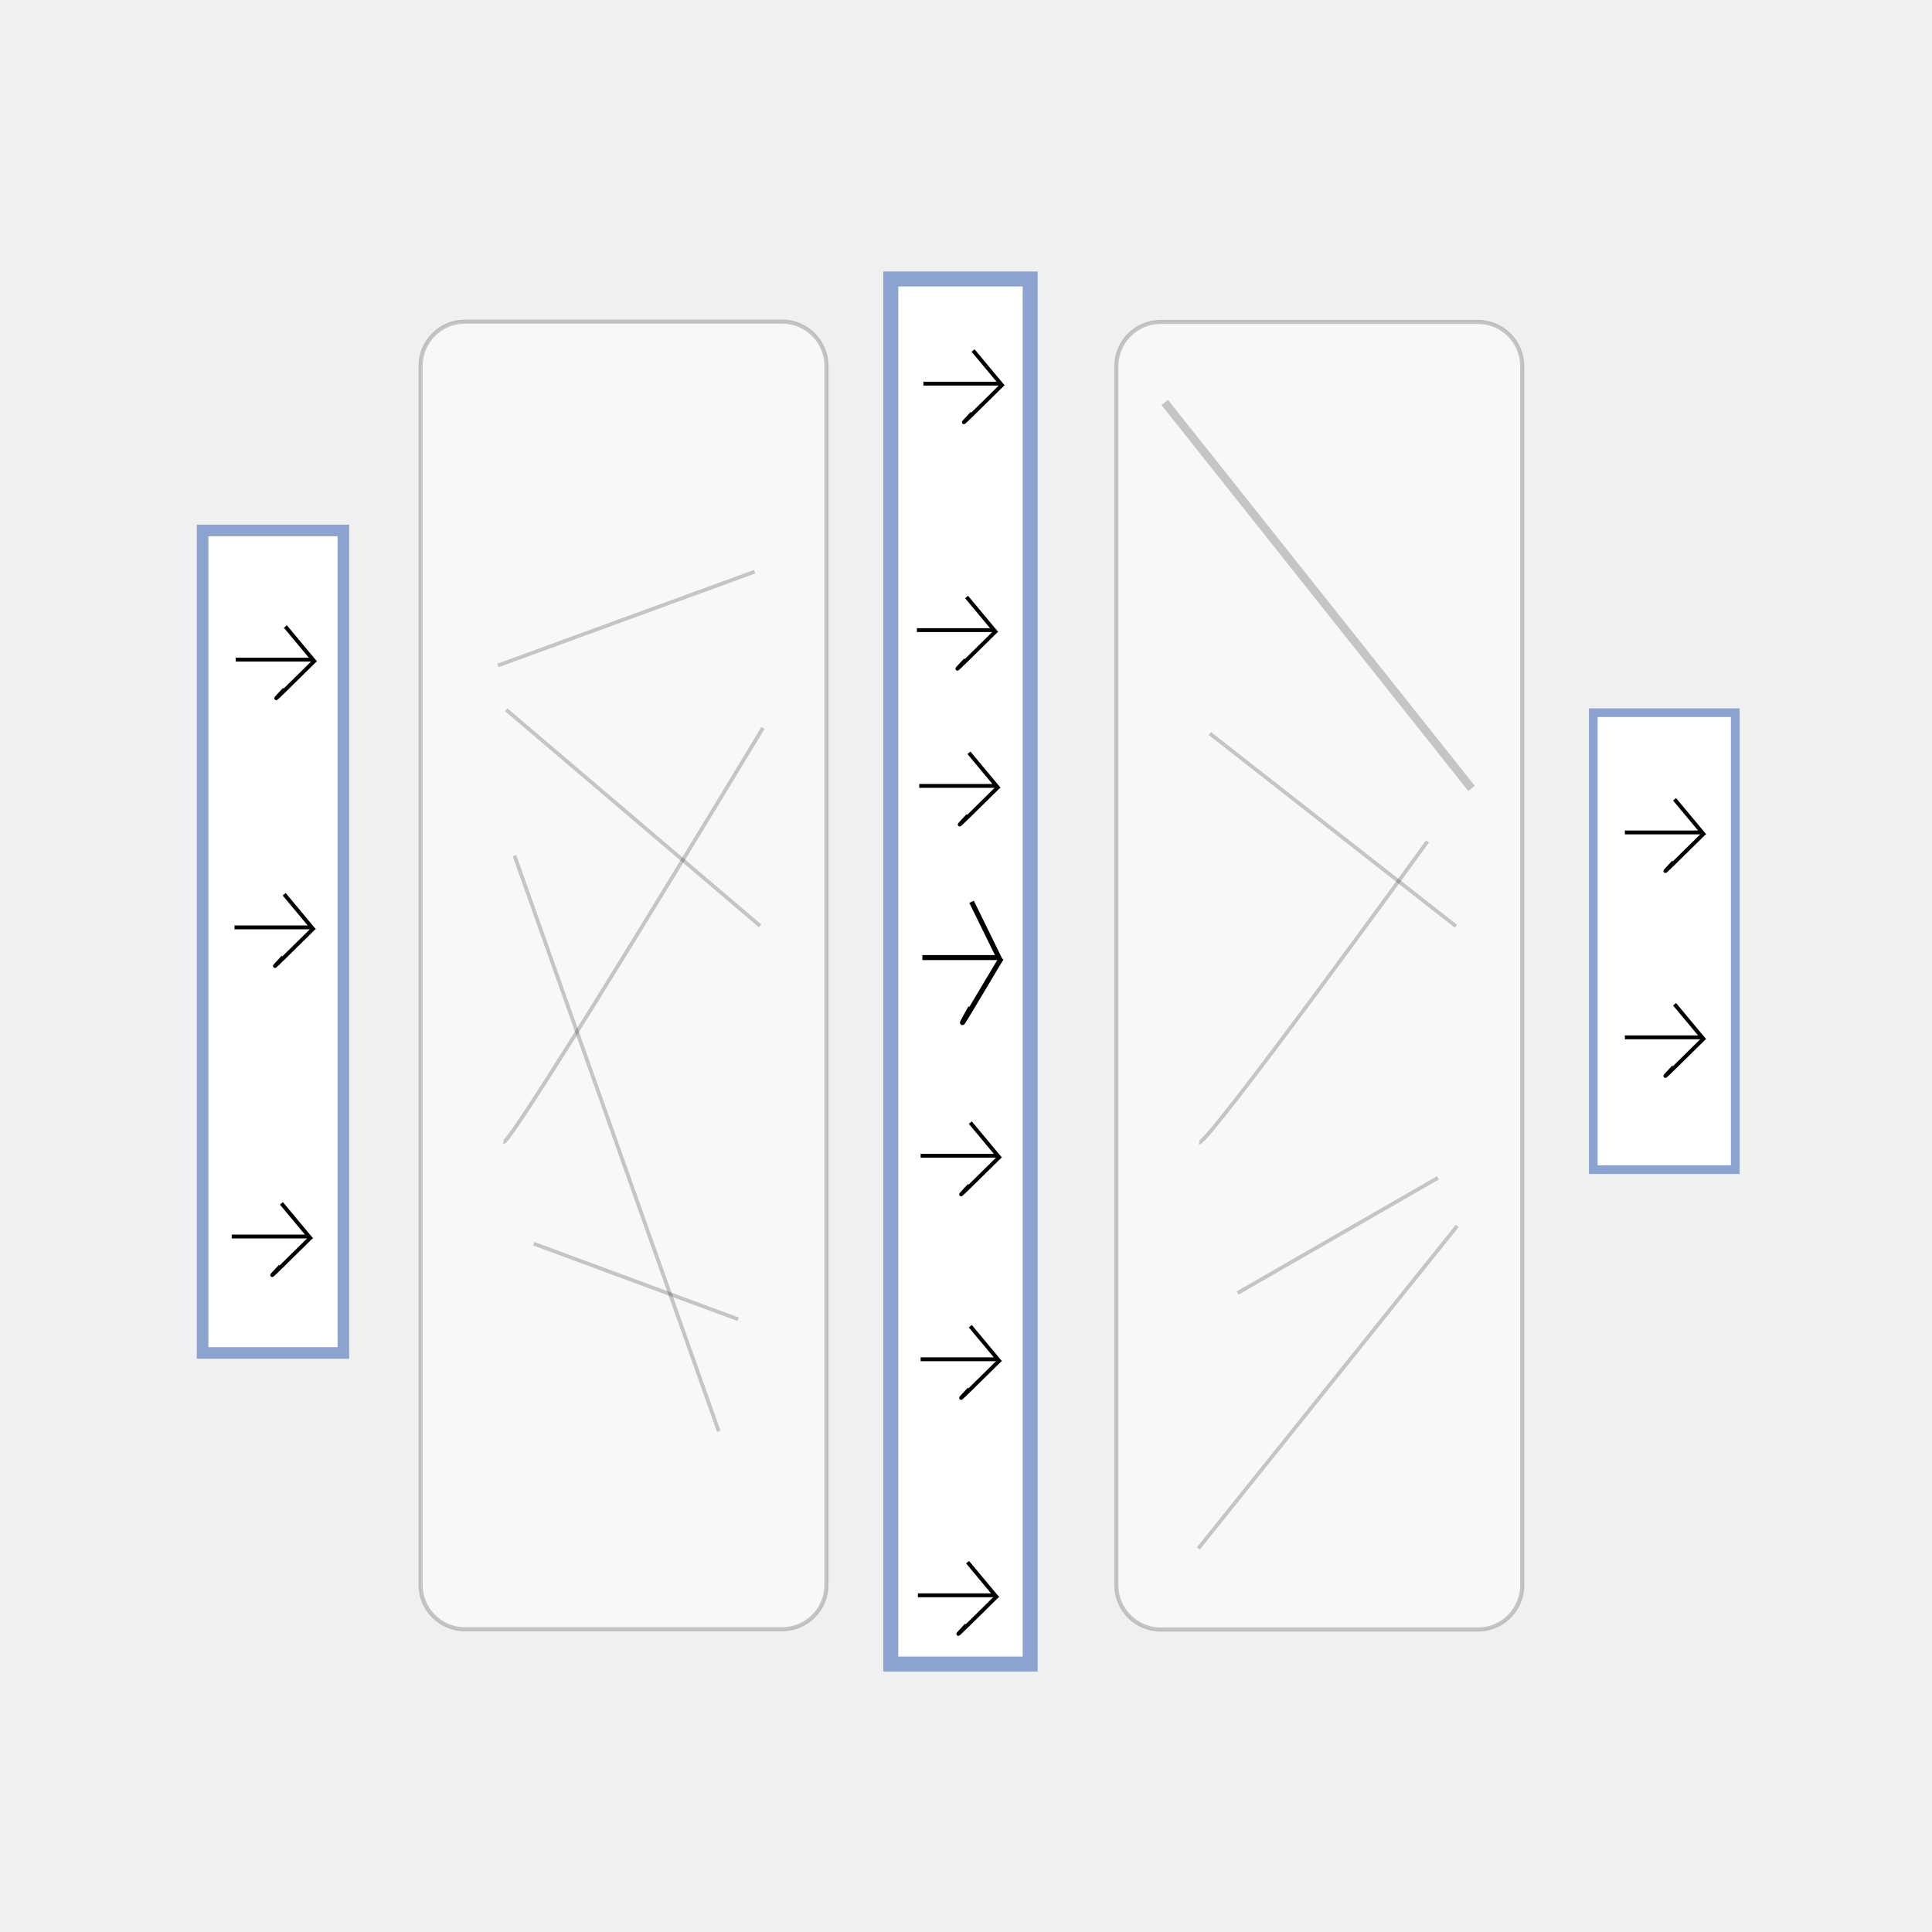
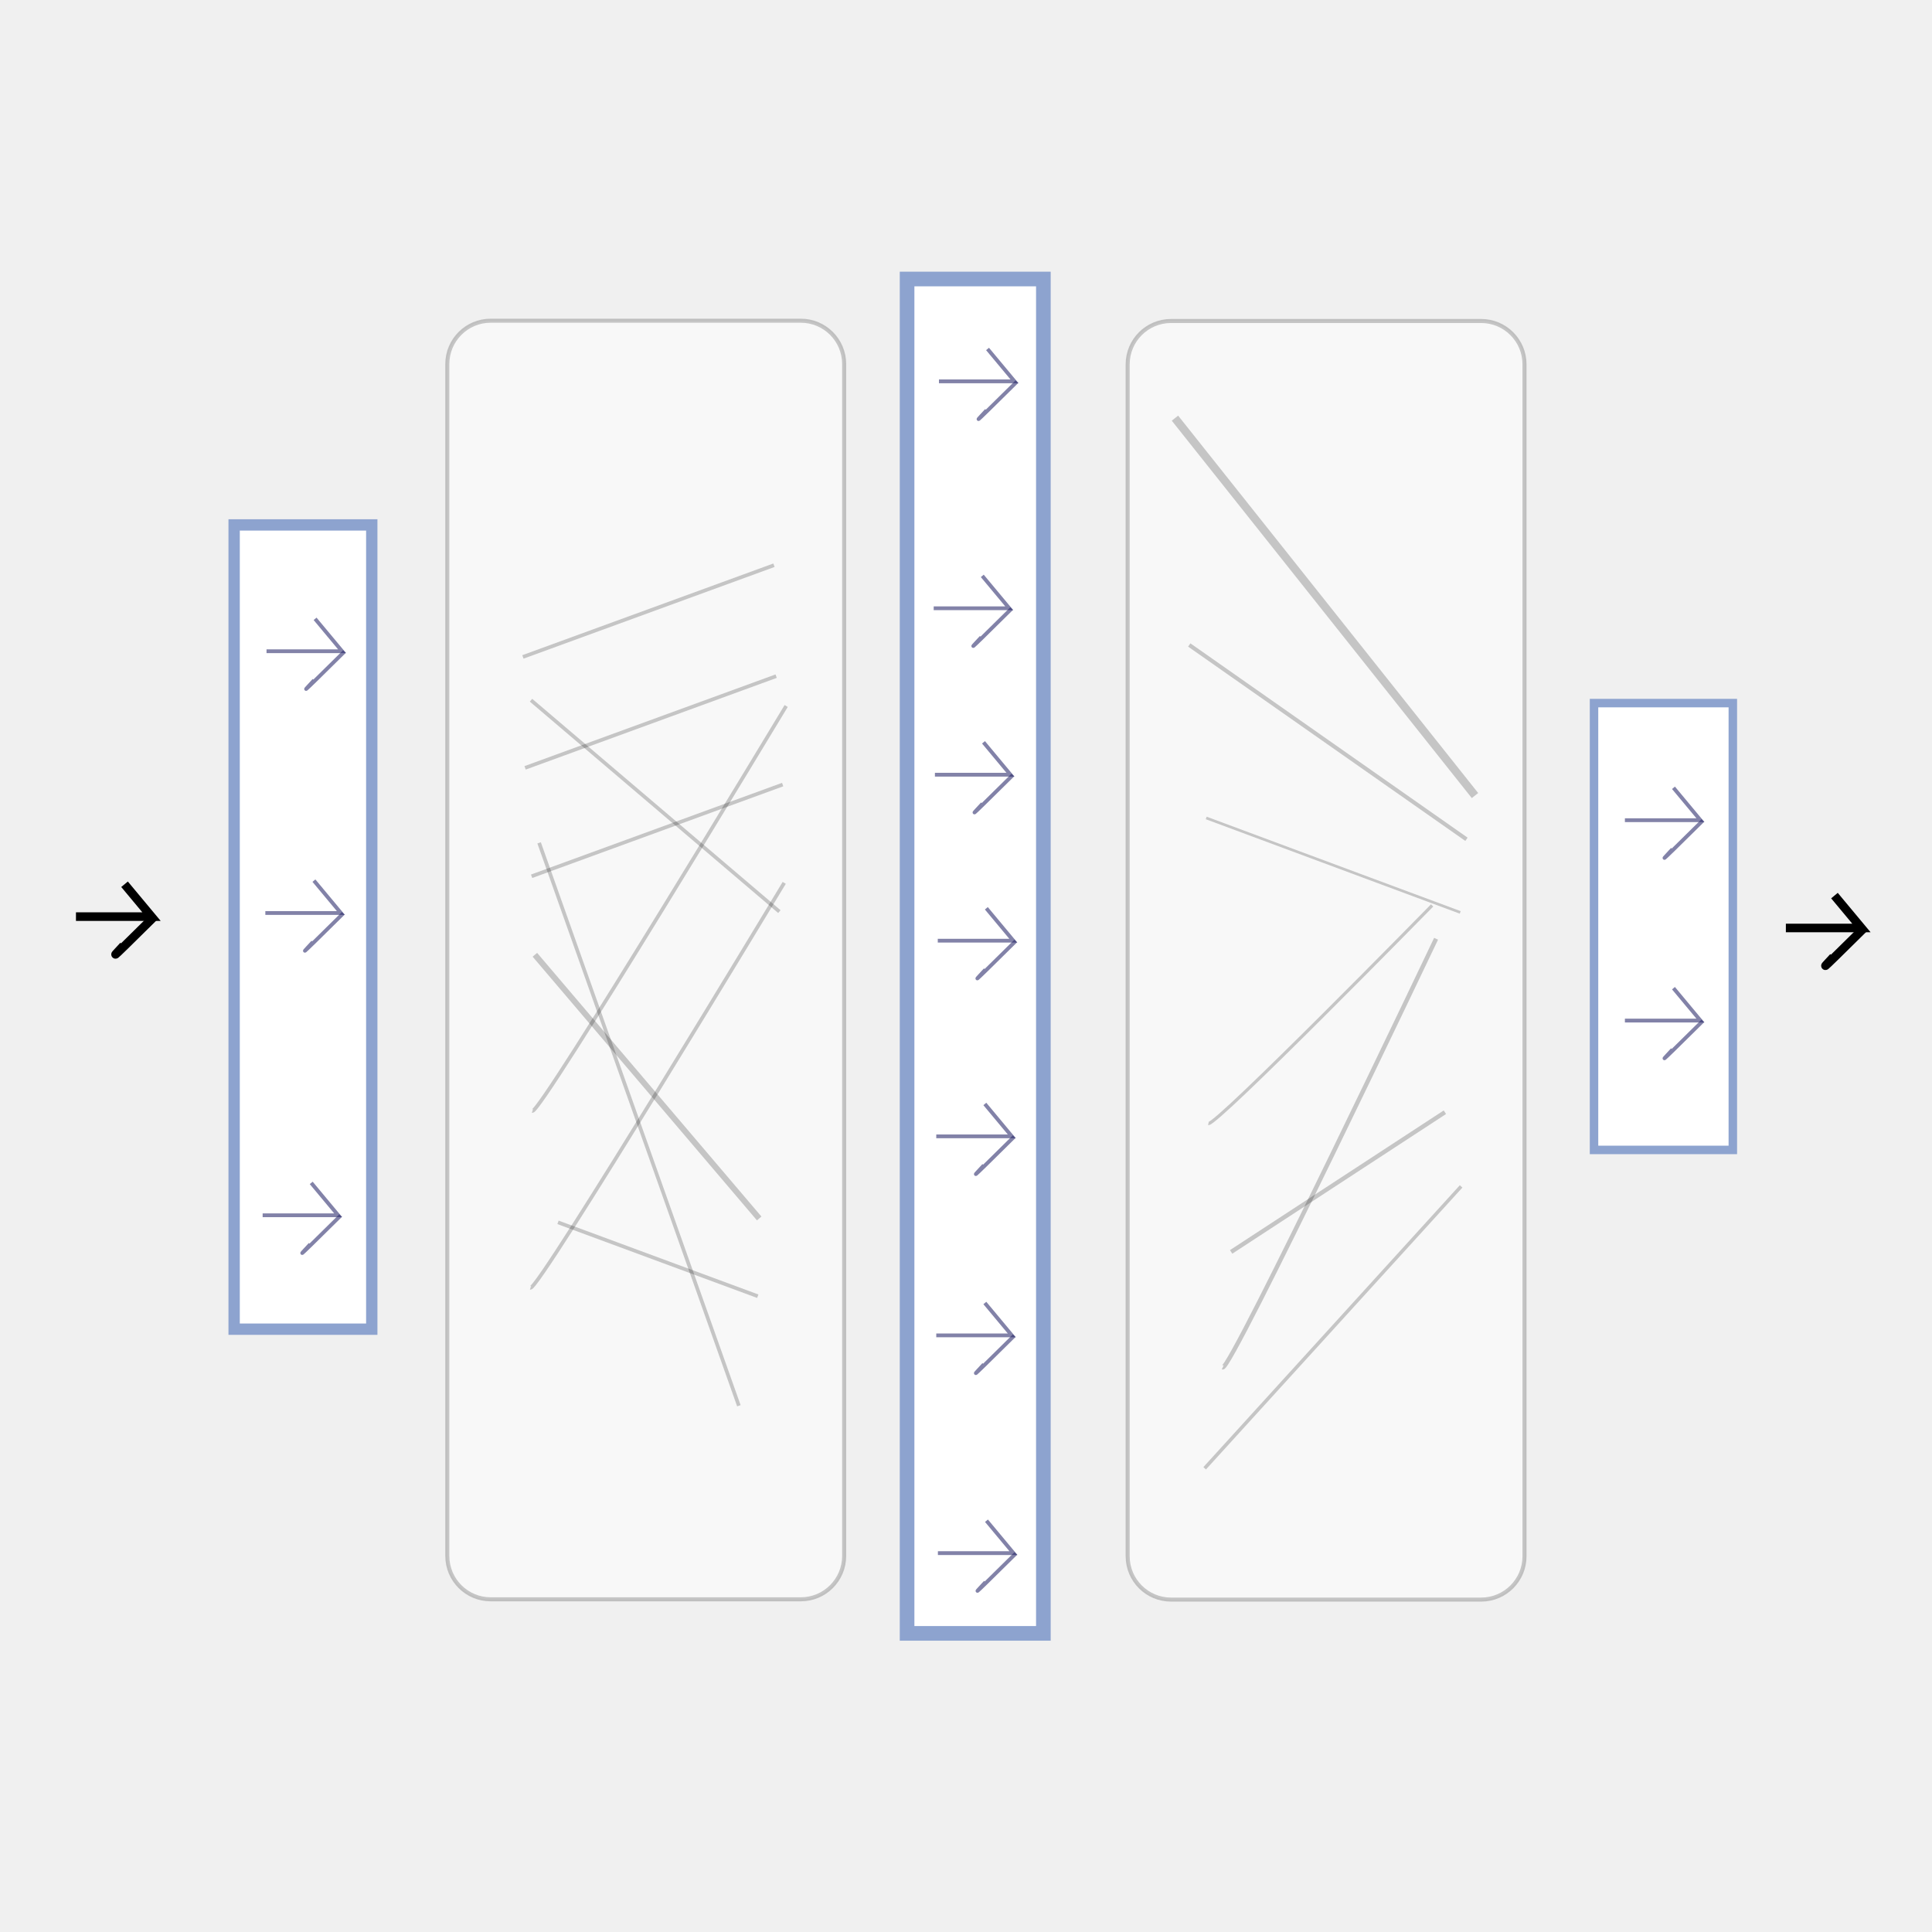
- <svg xmlns="http://www.w3.org/2000/svg" width="500" height="500" id="svg2" version="1.1">
+ <svg xmlns="http://www.w3.org/2000/svg" width="450" height="450" id="svg2" version="1.1">
  <defs id="defs4" />
-   <g id="layer1" transform="translate(0,-552.3622)">
-     <rect style="fill:#ffffff;fill-opacity:1;stroke:#8da3cf;stroke-width:3;stroke-miterlimit:4;stroke-opacity:1;stroke-dasharray:none" id="rect2985" width="36.429" height="212.857" x="52.429" y="689.648" />
-     <path style="fill:none;stroke:#000000;stroke-width:1px;stroke-linecap:butt;stroke-linejoin:miter;stroke-opacity:1" d="m 61,723.076 20,0 -7.143,-8.571" id="path3755" />
-     <path style="fill:none;stroke:#000000;stroke-width:1px;stroke-linecap:butt;stroke-linejoin:miter;stroke-opacity:1" d="m 81.625,723.166 c -14.864,14.715 -9.415,9.117 -8.036,7.589" id="path3757" />
-     <path style="fill:none;stroke:#000000;stroke-width:1px;stroke-linecap:butt;stroke-linejoin:miter;stroke-opacity:1" d="m 60.688,792.363 20,0 -7.143,-8.571" id="path3755-0" />
-     <path style="fill:none;stroke:#000000;stroke-width:1px;stroke-linecap:butt;stroke-linejoin:miter;stroke-opacity:1" d="m 81.312,792.452 c -14.864,14.715 -9.415,9.117 -8.036,7.589" id="path3757-1" />
-     <path style="fill:none;stroke:#000000;stroke-width:1px;stroke-linecap:butt;stroke-linejoin:miter;stroke-opacity:1" d="m 59.973,872.363 20,0 -7.143,-8.571" id="path3755-0-1" />
-     <path style="fill:none;stroke:#000000;stroke-width:1px;stroke-linecap:butt;stroke-linejoin:miter;stroke-opacity:1" d="m 80.598,872.452 c -14.864,14.715 -9.415,9.117 -8.036,7.589" id="path3757-1-1" />
-     <rect style="fill:#ffffff;fill-opacity:1;stroke:#8da3cf;stroke-width:3.874;stroke-miterlimit:4;stroke-opacity:1;stroke-dasharray:none" id="rect2985-0" width="36.071" height="358.453" x="230.536" y="624.564" />
-     <path style="fill:none;stroke:#000000;stroke-width:1.291px;stroke-linecap:butt;stroke-linejoin:miter;stroke-opacity:1" d="m 238.714,800.183 19.804,0 -7.073,-14.434" id="path3755-0-3" />
-     <path style="fill:none;stroke:#000000;stroke-width:1.291px;stroke-linecap:butt;stroke-linejoin:miter;stroke-opacity:1" d="m 259.136,800.334 c -14.718,24.781 -9.323,15.354 -7.957,12.78" id="path3757-1-2" />
-     <rect style="fill:#ffffff;fill-opacity:1;stroke:#8da3cf;stroke-width:2.246;stroke-miterlimit:4;stroke-opacity:1;stroke-dasharray:none" id="rect2985-3" width="36.738" height="118.257" x="412.345" y="736.805" />
-     <path style="fill:none;stroke:#000000;stroke-width:1px;stroke-linecap:butt;stroke-linejoin:miter;stroke-opacity:1" d="m 238.973,651.648 20,0 -7.143,-8.571" id="path3755-30" />
-     <path style="fill:none;stroke:#000000;stroke-width:1px;stroke-linecap:butt;stroke-linejoin:miter;stroke-opacity:1" d="m 259.598,651.738 c -14.864,14.715 -9.415,9.117 -8.036,7.589" id="path3757-01" />
-     <path style="fill:none;stroke:#000000;stroke-width:1px;stroke-linecap:butt;stroke-linejoin:miter;stroke-opacity:1" d="m 237.292,715.435 20,0 -7.143,-8.571" id="path3755-30-6" />
-     <path style="fill:none;stroke:#000000;stroke-width:1px;stroke-linecap:butt;stroke-linejoin:miter;stroke-opacity:1" d="m 257.917,715.525 c -14.864,14.715 -9.415,9.117 -8.036,7.589" id="path3757-01-4" />
-     <path style="fill:none;stroke:#000000;stroke-width:1px;stroke-linecap:butt;stroke-linejoin:miter;stroke-opacity:1" d="m 238.259,904.148 20,0 -7.143,-8.571" id="path3755-30-5" />
-     <path style="fill:none;stroke:#000000;stroke-width:1px;stroke-linecap:butt;stroke-linejoin:miter;stroke-opacity:1" d="m 258.884,904.238 c -14.864,14.715 -9.415,9.117 -8.036,7.589" id="path3757-01-7" />
-     <path style="fill:none;stroke:#000000;stroke-width:1px;stroke-linecap:butt;stroke-linejoin:miter;stroke-opacity:1" d="m 237.545,965.22 20,0 -7.143,-8.571" id="path3755-30-3" />
-     <path style="fill:none;stroke:#000000;stroke-width:1px;stroke-linecap:butt;stroke-linejoin:miter;stroke-opacity:1" d="m 258.17,965.309 c -14.864,14.715 -9.415,9.117 -8.036,7.589" id="path3757-01-42" />
-     <a id="a3972" transform="translate(0,14.82143)">
-       <path id="path3755-30-36" d="m 238.259,836.648 20,0 -7.143,-8.571" style="fill:none;stroke:#000000;stroke-width:1px;stroke-linecap:butt;stroke-linejoin:miter;stroke-opacity:1" />
+   <g id="layer1" transform="translate(0,-602.3622)">
+     <rect style="fill:#ffffff;fill-opacity:1;stroke:#8da3cf;stroke-width:2.64;stroke-miterlimit:4;stroke-opacity:1;stroke-dasharray:none" id="rect2985" width="32.059" height="187.325" x="54.534" y="724.627" />
+     <path style="fill:none;stroke:#262669;stroke-width:0.88px;stroke-linecap:butt;stroke-linejoin:miter;stroke-opacity:0.577" d="m 62.078,754.046 17.601,0 -6.286,-7.543" id="path3755" />
+     <path style="fill:none;stroke:#262669;stroke-width:0.88px;stroke-linecap:butt;stroke-linejoin:miter;stroke-opacity:0.577" d="m 80.229,754.124 c -13.081,12.95 -8.286,8.024 -7.072,6.679" id="path3757" />
+     <path style="fill:none;stroke:#262669;stroke-width:0.88px;stroke-linecap:butt;stroke-linejoin:miter;stroke-opacity:0.577" d="m 61.803,815.021 17.601,0 -6.286,-7.543" id="path3755-0" />
+     <path style="fill:none;stroke:#262669;stroke-width:0.88px;stroke-linecap:butt;stroke-linejoin:miter;stroke-opacity:0.577" d="m 79.954,815.1 c -13.081,12.95 -8.286,8.024 -7.072,6.679" id="path3757-1" />
+     <path style="fill:none;stroke:#262669;stroke-width:0.88px;stroke-linecap:butt;stroke-linejoin:miter;stroke-opacity:0.577" d="m 61.174,885.425 17.601,0 -6.286,-7.543" id="path3755-0-1" />
+     <path style="fill:none;stroke:#262669;stroke-width:0.88px;stroke-linecap:butt;stroke-linejoin:miter;stroke-opacity:0.577" d="m 79.325,885.503 c -13.081,12.95 -8.286,8.024 -7.072,6.679" id="path3757-1-1" />
+     <rect style="fill:#ffffff;fill-opacity:1;stroke:#8da3cf;stroke-width:3.409;stroke-miterlimit:4;stroke-opacity:1;stroke-dasharray:none" id="rect2985-0" width="31.744" height="315.456" x="211.277" y="667.35" />
+     <rect style="fill:#ffffff;fill-opacity:1;stroke:#8da3cf;stroke-width:1.976;stroke-miterlimit:4;stroke-opacity:1;stroke-dasharray:none" id="rect2985-3" width="32.331" height="104.072" x="371.278" y="766.128" />
+     <path style="fill:none;stroke:#262669;stroke-width:0.88px;stroke-linecap:butt;stroke-linejoin:miter;stroke-opacity:0.577" d="m 218.703,691.186 17.601,0 -6.286,-7.543" id="path3755-30" />
+     <path style="fill:none;stroke:#262669;stroke-width:0.88px;stroke-linecap:butt;stroke-linejoin:miter;stroke-opacity:0.577" d="m 236.854,691.264 c -13.081,12.95 -8.286,8.024 -7.072,6.679" id="path3757-01" />
+     <path style="fill:none;stroke:#262669;stroke-width:0.88px;stroke-linecap:butt;stroke-linejoin:miter;stroke-opacity:0.577" d="m 217.476,744.038 17.601,0 -6.286,-7.543" id="path3755-30-6" />
+     <path style="fill:none;stroke:#262669;stroke-width:0.88px;stroke-linecap:butt;stroke-linejoin:miter;stroke-opacity:0.577" d="m 235.627,744.117 c -13.081,12.95 -8.286,8.024 -7.072,6.679" id="path3757-01-4" />
+     <path style="fill:none;stroke:#262669;stroke-width:0.88px;stroke-linecap:butt;stroke-linejoin:miter;stroke-opacity:0.577" d="m 218.074,913.398 17.601,0 -6.286,-7.543" id="path3755-30-5" />
+     <path style="fill:none;stroke:#262669;stroke-width:0.88px;stroke-linecap:butt;stroke-linejoin:miter;stroke-opacity:0.577" d="m 236.225,913.476 c -13.081,12.95 -8.286,8.024 -7.072,6.679" id="path3757-01-7" />
+     <path style="fill:none;stroke:#262669;stroke-width:0.88px;stroke-linecap:butt;stroke-linejoin:miter;stroke-opacity:0.577" d="m 218.456,964.113 17.601,0 -6.286,-7.543" id="path3755-30-3" />
+     <path style="fill:none;stroke:#262669;stroke-width:0.88px;stroke-linecap:butt;stroke-linejoin:miter;stroke-opacity:0.577" d="m 236.607,964.192 c -13.081,12.95 -8.286,8.024 -7.072,6.679" id="path3757-01-42" />
+     <a id="a3972" transform="matrix(0.8800482,0,0,0.8800482,8.39469,130.7472)" style="stroke:#262669;stroke-opacity:0.577">
+       <path id="path3755-30-36" d="m 238.259,836.648 20,0 -7.143,-8.571" style="fill:none;stroke:#262669;stroke-width:1px;stroke-linecap:butt;stroke-linejoin:miter;stroke-opacity:0.577" />
    </a>
-     <path style="fill:none;stroke:#000000;stroke-width:1px;stroke-linecap:butt;stroke-linejoin:miter;stroke-opacity:1" d="m 258.884,851.559 c -14.864,14.715 -9.415,9.117 -8.036,7.589" id="path3757-01-3" />
-     <path style="fill:none;stroke:#000000;stroke-width:1px;stroke-linecap:butt;stroke-linejoin:miter;stroke-opacity:1" d="m 237.902,755.756 20,0 -7.143,-8.571" id="path3755-30-4" />
-     <path style="fill:none;stroke:#000000;stroke-width:1px;stroke-linecap:butt;stroke-linejoin:miter;stroke-opacity:1" d="m 258.527,755.845 c -14.864,14.715 -9.415,9.117 -8.036,7.589" id="path3757-01-6" />
-     <a transform="translate(182.2586,-68.85286)" id="a3972-7">
-       <path id="path3755-30-36-7" d="m 238.259,836.648 20,0 -7.143,-8.571" style="fill:none;stroke:#000000;stroke-width:1px;stroke-linecap:butt;stroke-linejoin:miter;stroke-opacity:1" />
+     <path style="fill:none;stroke:#262669;stroke-width:0.88px;stroke-linecap:butt;stroke-linejoin:miter;stroke-opacity:0.577" d="m 236.225,867.117 c -13.081,12.95 -8.286,8.024 -7.072,6.679" id="path3757-01-3" />
+     <path style="fill:none;stroke:#262669;stroke-width:0.88px;stroke-linecap:butt;stroke-linejoin:miter;stroke-opacity:0.577" d="m 217.76,782.805 17.601,0 -6.286,-7.543" id="path3755-30-4" />
+     <path style="fill:none;stroke:#262669;stroke-width:0.88px;stroke-linecap:butt;stroke-linejoin:miter;stroke-opacity:0.577" d="m 235.911,782.884 c -13.081,12.95 -8.286,8.024 -7.072,6.679" id="path3757-01-6" />
+     <a transform="matrix(0.8800482,0,0,0.8800482,168.7911,57.10979)" id="a3972-7" style="stroke:#262669;stroke-opacity:0.577">
+       <path id="path3755-30-36-7" d="m 238.259,836.648 20,0 -7.143,-8.571" style="fill:none;stroke:#262669;stroke-width:1px;stroke-linecap:butt;stroke-linejoin:miter;stroke-opacity:0.577" />
    </a>
-     <path style="fill:none;stroke:#000000;stroke-width:1px;stroke-linecap:butt;stroke-linejoin:miter;stroke-opacity:1" d="m 441.143,767.885 c -14.864,14.715 -9.415,9.117 -8.036,7.589" id="path3757-01-3-9" />
-     <a transform="translate(182.2586,-15.81985)" id="a3972-1">
-       <path id="path3755-30-36-2" d="m 238.259,836.648 20,0 -7.143,-8.571" style="fill:none;stroke:#000000;stroke-width:1px;stroke-linecap:butt;stroke-linejoin:miter;stroke-opacity:1" />
+     <path style="fill:none;stroke:#262669;stroke-width:0.88px;stroke-linecap:butt;stroke-linejoin:miter;stroke-opacity:0.577" d="m 396.621,793.479 c -13.081,12.95 -8.286,8.024 -7.072,6.679" id="path3757-01-3-9" />
+     <a transform="matrix(0.8800482,0,0,0.8800482,168.7911,103.7814)" id="a3972-1" style="stroke:#262669;stroke-opacity:0.577">
+       <path id="path3755-30-36-2" d="m 238.259,836.648 20,0 -7.143,-8.571" style="fill:none;stroke:#262669;stroke-width:1px;stroke-linecap:butt;stroke-linejoin:miter;stroke-opacity:0.577" />
    </a>
-     <path style="fill:none;stroke:#000000;stroke-width:1px;stroke-linecap:butt;stroke-linejoin:miter;stroke-opacity:1" d="m 441.143,820.918 c -14.864,14.715 -9.415,9.117 -8.036,7.589" id="path3757-01-3-6" />
+     <path style="fill:none;stroke:#262669;stroke-width:0.88px;stroke-linecap:butt;stroke-linejoin:miter;stroke-opacity:0.577" d="m 396.621,840.151 c -13.081,12.95 -8.286,8.024 -7.072,6.679" id="path3757-01-3-6" />
+     <path style="fill:none;stroke:#000000;stroke-width:2;stroke-linecap:butt;stroke-linejoin:miter;stroke-opacity:1;stroke-miterlimit:4;stroke-dasharray:none" d="m 17.694,815.863 17.601,0 -6.286,-7.543" id="path3755-0-7" />
+     <path style="fill:none;stroke:#000000;stroke-width:2;stroke-linecap:butt;stroke-linejoin:miter;stroke-opacity:1;stroke-miterlimit:4;stroke-dasharray:none" d="m 35.845,815.942 c -13.081,12.95 -8.286,8.024 -7.072,6.679" id="path3757-1-7" />
+     <path style="fill:none;stroke:#000000;stroke-width:2;stroke-linecap:butt;stroke-linejoin:miter;stroke-opacity:1;stroke-miterlimit:4;stroke-dasharray:none" d="m 415.964,818.506 17.601,0 -6.286,-7.543" id="path3755-0-6" />
+     <path style="fill:none;stroke:#000000;stroke-width:2;stroke-linecap:butt;stroke-linejoin:miter;stroke-opacity:1;stroke-miterlimit:4;stroke-dasharray:none" d="m 434.115,818.585 c -13.081,12.95 -8.286,8.024 -7.072,6.679" id="path3757-1-14" />
+     <path style="fill:none;stroke:#262669;stroke-width:0.88px;stroke-linecap:butt;stroke-linejoin:miter;stroke-opacity:0.577" d="m 218.425,821.464 17.601,0 -6.286,-7.543" id="path3755-30-4-4" />
+     <path style="fill:none;stroke:#262669;stroke-width:0.88px;stroke-linecap:butt;stroke-linejoin:miter;stroke-opacity:0.577" d="m 236.576,821.542 c -13.081,12.95 -8.286,8.024 -7.072,6.679" id="path3757-01-6-6" />
  </g>
-   <g id="layer2" style="display:inline">
-     <rect style="fill:#ffffff;fill-opacity:0.519;stroke:#000000;stroke-width:1.069;stroke-miterlimit:4;stroke-opacity:0.207;stroke-dasharray:none" id="rect4040" width="105.029" height="338.402" x="108.853" y="83.238" ry="11.47" />
-     <path style="fill:none;stroke:#000000;stroke-width:0.972px;stroke-linecap:butt;stroke-linejoin:miter;stroke-opacity:0.207" d="m 128.858,172.22 66.447,-24.268" id="path4030" />
-     <path style="fill:none;stroke:#000000;stroke-width:0.972px;stroke-linecap:butt;stroke-linejoin:miter;stroke-opacity:0.207" d="m 131.002,183.68 65.732,55.951" id="path4032" />
-     <path style="fill:none;stroke:#000000;stroke-width:0.972px;stroke-linecap:butt;stroke-linejoin:miter;stroke-opacity:0.207" d="m 133.145,221.43 52.872,148.978" id="path4034" />
-     <path style="fill:none;stroke:#000000;stroke-width:0.972px;stroke-linecap:butt;stroke-linejoin:miter;stroke-opacity:0.207" d="m 130.287,295.582 c 2.143,0.674 67.161,-107.183 67.161,-107.183" id="path4036" />
-     <path style="fill:none;stroke:#000000;stroke-width:0.972px;stroke-linecap:butt;stroke-linejoin:miter;stroke-opacity:0.207" d="m 138.147,321.872 52.872,19.549" id="path4038" />
-     <rect style="fill:#ffffff;fill-opacity:0.519;stroke:#000000;stroke-width:1.069;stroke-miterlimit:4;stroke-opacity:0.207;stroke-dasharray:none;display:inline" id="rect4040-5" width="105.029" height="338.402" x="288.917" y="83.312" ry="11.47" />
-     <path style="fill:none;stroke:#000000;stroke-width:2.155px;stroke-linecap:butt;stroke-linejoin:miter;stroke-opacity:0.207;display:inline" d="m 301.433,104.157 79.406,99.885" id="path4030-0" />
-     <path style="fill:none;stroke:#000000;stroke-width:0.972px;stroke-linecap:butt;stroke-linejoin:miter;stroke-opacity:0.207;display:inline" d="m 313.086,189.815 63.712,49.89" id="path4032-5" />
-     <path style="fill:none;stroke:#000000;stroke-width:0.972px;stroke-linecap:butt;stroke-linejoin:miter;stroke-opacity:0.207;display:inline" d="M 320.281,334.641 372.142,304.822" id="path4034-9" />
-     <path style="fill:none;stroke:#000000;stroke-width:0.972px;stroke-linecap:butt;stroke-linejoin:miter;stroke-opacity:0.207;display:inline" d="m 310.352,295.656 c 2.143,0.674 59.08,-77.889 59.08,-77.889" id="path4036-9" />
-     <path style="fill:none;stroke:#000000;stroke-width:0.972px;stroke-linecap:butt;stroke-linejoin:miter;stroke-opacity:0.207;display:inline" d="m 310.13,400.738 67.014,-83.486" id="path4038-6" />
+   <g id="layer2" style="display:inline" transform="translate(0,-50)">
+     <rect style="fill:#ffffff;fill-opacity:0.519;stroke:#000000;stroke-width:0.941;stroke-miterlimit:4;stroke-opacity:0.207;stroke-dasharray:none" id="rect4040" width="92.43" height="297.81" x="104.19" y="124.7" ry="10.094" />
+     <path style="fill:none;stroke:#000000;stroke-width:0.855px;stroke-linecap:butt;stroke-linejoin:miter;stroke-opacity:0.207" d="m 121.796,203.009 58.476,-21.357" id="path4030" />
+     <path style="fill:none;stroke:#000000;stroke-width:0.855px;stroke-linecap:butt;stroke-linejoin:miter;stroke-opacity:0.207" d="m 123.683,213.094 57.848,49.239" id="path4032" />
+     <path style="fill:none;stroke:#000000;stroke-width:0.855px;stroke-linecap:butt;stroke-linejoin:miter;stroke-opacity:0.207" d="m 125.569,246.316 46.53,131.108" id="path4034" />
+     <path style="fill:none;stroke:#000000;stroke-width:0.855px;stroke-linecap:butt;stroke-linejoin:miter;stroke-opacity:0.207" d="m 123.559,349.959 c 1.886,0.593 59.105,-94.326 59.105,-94.326" id="path4036" />
+     <path style="fill:none;stroke:#000000;stroke-width:0.855px;stroke-linecap:butt;stroke-linejoin:miter;stroke-opacity:0.207" d="m 129.97,334.709 46.53,17.204" id="path4038" />
+     <rect style="fill:#ffffff;fill-opacity:0.519;stroke:#000000;stroke-width:0.941;stroke-miterlimit:4;stroke-opacity:0.207;stroke-dasharray:none;display:inline" id="rect4040-5" width="92.43" height="297.81" x="262.656" y="124.765" ry="10.094" />
+     <path style="fill:none;stroke:#000000;stroke-width:1.896px;stroke-linecap:butt;stroke-linejoin:miter;stroke-opacity:0.207;display:inline" d="m 273.67,147.395 69.881,87.904" id="path4030-0" />
+     <path style="fill:none;stroke:#000000;stroke-width:0.622px;stroke-linecap:butt;stroke-linejoin:miter;stroke-opacity:0.207;display:inline" d="m 280.952,240.519 59.16,21.996" id="path4032-5" />
+     <path style="fill:none;stroke:#000000;stroke-width:0.994px;stroke-linecap:butt;stroke-linejoin:miter;stroke-opacity:0.207;display:inline" d="m 286.755,341.591 49.787,-32.532" id="path4034-9" />
+     <path style="fill:none;stroke:#000000;stroke-width:0.737px;stroke-linecap:butt;stroke-linejoin:miter;stroke-opacity:0.207;display:inline" d="m 281.46,311.698 c 1.891,0.44 52.111,-50.808 52.111,-50.808" id="path4036-9" />
+     <path style="fill:none;stroke:#000000;stroke-width:0.813px;stroke-linecap:butt;stroke-linejoin:miter;stroke-opacity:0.207;display:inline" d="m 280.589,391.993 59.731,-65.657" id="path4038-6" />
    <flowRoot xml:space="preserve" id="flowRoot4091" style="font-size:40px;font-style:normal;font-weight:normal;text-align:center;line-height:125%;letter-spacing:0px;word-spacing:0px;text-anchor:middle;fill:#000000;fill-opacity:1;stroke:none;font-family:Times New Roman;-inkscape-font-specification:Times New Roman" transform="translate(8.081221,56.56854)">
      <flowRegion id="flowRegion4093">
        <rect id="rect4095" width="76.772" height="64.65" x="17.173" y="10.076" style="text-align:center;text-anchor:middle" />
      </flowRegion>
      <flowPara style="font-size:22px;text-align:center;text-anchor:middle;fill:#3c46ff;fill-opacity:1" id="flowPara4224">
-         <flowSpan style="fill:#3c46ff;fill-opacity:0.361" id="flowSpan4232"> </flowSpan>
+         <flowSpan style="fill:#3c46ff;fill-opacity:0.361" id="flowSpan4232" />
      </flowPara>
      <flowPara style="font-size:22px;text-align:center;text-anchor:middle;fill:#3c46ff;fill-opacity:1" id="flowPara4228">Layer</flowPara>
    </flowRoot>
-     <flowRoot xml:space="preserve" id="flowRoot4091-7" style="font-size:40px;font-style:normal;font-weight:normal;line-height:125%;letter-spacing:0px;word-spacing:0px;fill:#555252;fill-opacity:1;stroke:none;display:inline;font-family:Times New Roman;-inkscape-font-specification:Times New Roman" transform="translate(95.27176,421.0077)">
+     <flowRoot xml:space="preserve" id="flowRoot4091-7" style="font-size:40px;font-style:normal;font-weight:normal;line-height:125%;letter-spacing:0px;word-spacing:0px;fill:#555252;fill-opacity:1;stroke:none;display:inline;font-family:Times New Roman;-inkscape-font-specification:Times New Roman" transform="matrix(0.8800482,0,0,0.8800482,92.23843,421.9538)">
      <flowRegion id="flowRegion4093-1">
        <rect id="rect4095-0" width="106.066" height="43.437" x="17.173" y="10.076" style="fill:#555252;fill-opacity:1" />
      </flowRegion>
      <flowPara id="flowPara4097-9" style="font-size:22px;fill:#555252;fill-opacity:1">Connection</flowPara>
    </flowRoot>
-     <flowRoot xml:space="preserve" id="flowRoot4091-7-3" style="font-size:40px;font-style:normal;font-weight:normal;line-height:125%;letter-spacing:0px;word-spacing:0px;fill:#555252;fill-opacity:1;stroke:none;display:inline;font-family:Times New Roman;-inkscape-font-specification:Times New Roman" transform="translate(275.2121,420.5393)">
+     <flowRoot xml:space="preserve" id="flowRoot4091-7-3" style="font-size:40px;font-style:normal;font-weight:normal;line-height:125%;letter-spacing:0px;word-spacing:0px;fill:#555252;fill-opacity:1;stroke:none;display:inline;font-family:Times New Roman;-inkscape-font-specification:Times New Roman" transform="matrix(0.8800482,0,0,0.8800482,250.5946,421.5416)">
      <flowRegion id="flowRegion4093-1-9">
        <rect id="rect4095-0-8" width="106.066" height="43.437" x="17.173" y="10.076" style="fill:#555252;fill-opacity:1" />
      </flowRegion>
      <flowPara id="flowPara4097-9-7" style="font-size:22px;fill:#555252;fill-opacity:1">Connection</flowPara>
    </flowRoot>
-     <flowRoot xml:space="preserve" id="flowRoot4091-1" style="font-size:40px;font-style:normal;font-weight:normal;line-height:125%;letter-spacing:0px;word-spacing:0px;fill:#000000;fill-opacity:1;stroke:none;display:inline;font-family:Times New Roman;-inkscape-font-specification:Times New Roman" transform="translate(204.3682,25.02791)">
+     <flowRoot xml:space="preserve" id="flowRoot4091-1" style="font-size:40px;font-style:normal;font-weight:normal;line-height:125%;letter-spacing:0px;word-spacing:0px;fill:#000000;fill-opacity:1;stroke:none;display:inline;font-family:Times New Roman;-inkscape-font-specification:Times New Roman" transform="matrix(0.8800482,0,0,0.8800482,188.2486,73.47253)">
      <flowRegion id="flowRegion4093-9">
        <rect id="rect4095-1" width="106.066" height="43.437" x="17.173" y="10.076" />
      </flowRegion>
      <flowPara id="flowPara4097-7" style="font-size:22px;fill:#3c46ff;fill-opacity:1">Layer</flowPara>
    </flowRoot>
-     <flowRoot xml:space="preserve" id="flowRoot4091-2" style="font-size:40px;font-style:normal;font-weight:normal;text-align:center;line-height:125%;letter-spacing:0px;word-spacing:0px;text-anchor:middle;fill:#000000;fill-opacity:1;stroke:none;display:inline;font-family:Times New Roman;-inkscape-font-specification:Times New Roman" transform="translate(382.1551,99.77919)">
+     <flowRoot xml:space="preserve" id="flowRoot4091-2" style="font-size:40px;font-style:normal;font-weight:normal;text-align:center;line-height:125%;letter-spacing:0px;word-spacing:0px;text-anchor:middle;fill:#000000;fill-opacity:1;stroke:none;display:inline;font-family:Times New Roman;-inkscape-font-specification:Times New Roman" transform="matrix(0.8800482,0,0,0.8800482,344.7096,139.2572)">
      <flowRegion id="flowRegion4093-17">
        <rect id="rect4095-7" width="73.741" height="60.609" x="17.173" y="10.076" style="text-align:center;text-anchor:middle" />
      </flowRegion>
-       <flowPara id="flowPara4097-4" style="font-size:22px;text-align:center;text-anchor:middle;fill:#3c46ff;fill-opacity:0.418"> </flowPara>
+       <flowPara id="flowPara4097-4" style="font-size:22px;text-align:center;text-anchor:middle;fill:#3c46ff;fill-opacity:0.418" />
      <flowPara style="font-size:22px;text-align:center;text-anchor:middle;fill:#3c46ff;fill-opacity:1" id="flowPara4230">Layer</flowPara>
    </flowRoot>
+     <path style="fill:none;stroke:#000000;stroke-width:0.855px;stroke-linecap:butt;stroke-linejoin:miter;stroke-opacity:0.207;display:inline" d="m 122.305,228.846 58.476,-21.357" id="path4030-03" />
+     <path style="fill:none;stroke:#000000;stroke-width:0.855px;stroke-linecap:butt;stroke-linejoin:miter;stroke-opacity:0.207;display:inline" d="m 123.82,254.1 58.476,-21.357" id="path4030-4" />
+     <path style="fill:none;stroke:#000000;stroke-width:1.371px;stroke-linecap:butt;stroke-linejoin:miter;stroke-opacity:0.207;display:inline" d="m 124.583,272.385 52.247,61.417" id="path4030-8" />
+     <path style="fill:none;stroke:#000000;stroke-width:0.855px;stroke-linecap:butt;stroke-linejoin:miter;stroke-opacity:0.207;display:inline" d="m 124.011,308.766 c 1.886,0.593 59.105,-94.326 59.105,-94.326" id="path4036-6" />
+     <flowRoot xml:space="preserve" id="flowRoot4091-1-4" style="font-size:40px;font-style:normal;font-weight:normal;line-height:125%;letter-spacing:0px;word-spacing:0px;fill:#000000;fill-opacity:1;stroke:none;display:inline;font-family:Times New Roman;-inkscape-font-specification:Times New Roman" transform="matrix(0.8800482,0,0,0.8800482,22.76736,120.9958)">
+       <flowRegion id="flowRegion4093-9-9">
+         <rect id="rect4095-1-9" width="106.066" height="43.437" x="17.173" y="10.076" />
+       </flowRegion>
+       <flowPara id="flowPara4097-7-3" style="font-size:22px;fill:#3c46ff;fill-opacity:1">Layer</flowPara>
+     </flowRoot>
+     <path style="fill:none;stroke:#000000;stroke-width:0.932px;stroke-linecap:butt;stroke-linejoin:miter;stroke-opacity:0.207;display:inline" d="M 277.003,200.228 341.568,245.486" id="path4032-5-2" />
+     <path style="fill:none;stroke:#000000;stroke-width:1.009px;stroke-linecap:butt;stroke-linejoin:miter;stroke-opacity:0.207;display:inline" d="m 284.794,368.478 c 1.803,0.864 49.697,-99.819 49.697,-99.819" id="path4036-9-2" />
  </g>
</svg>
